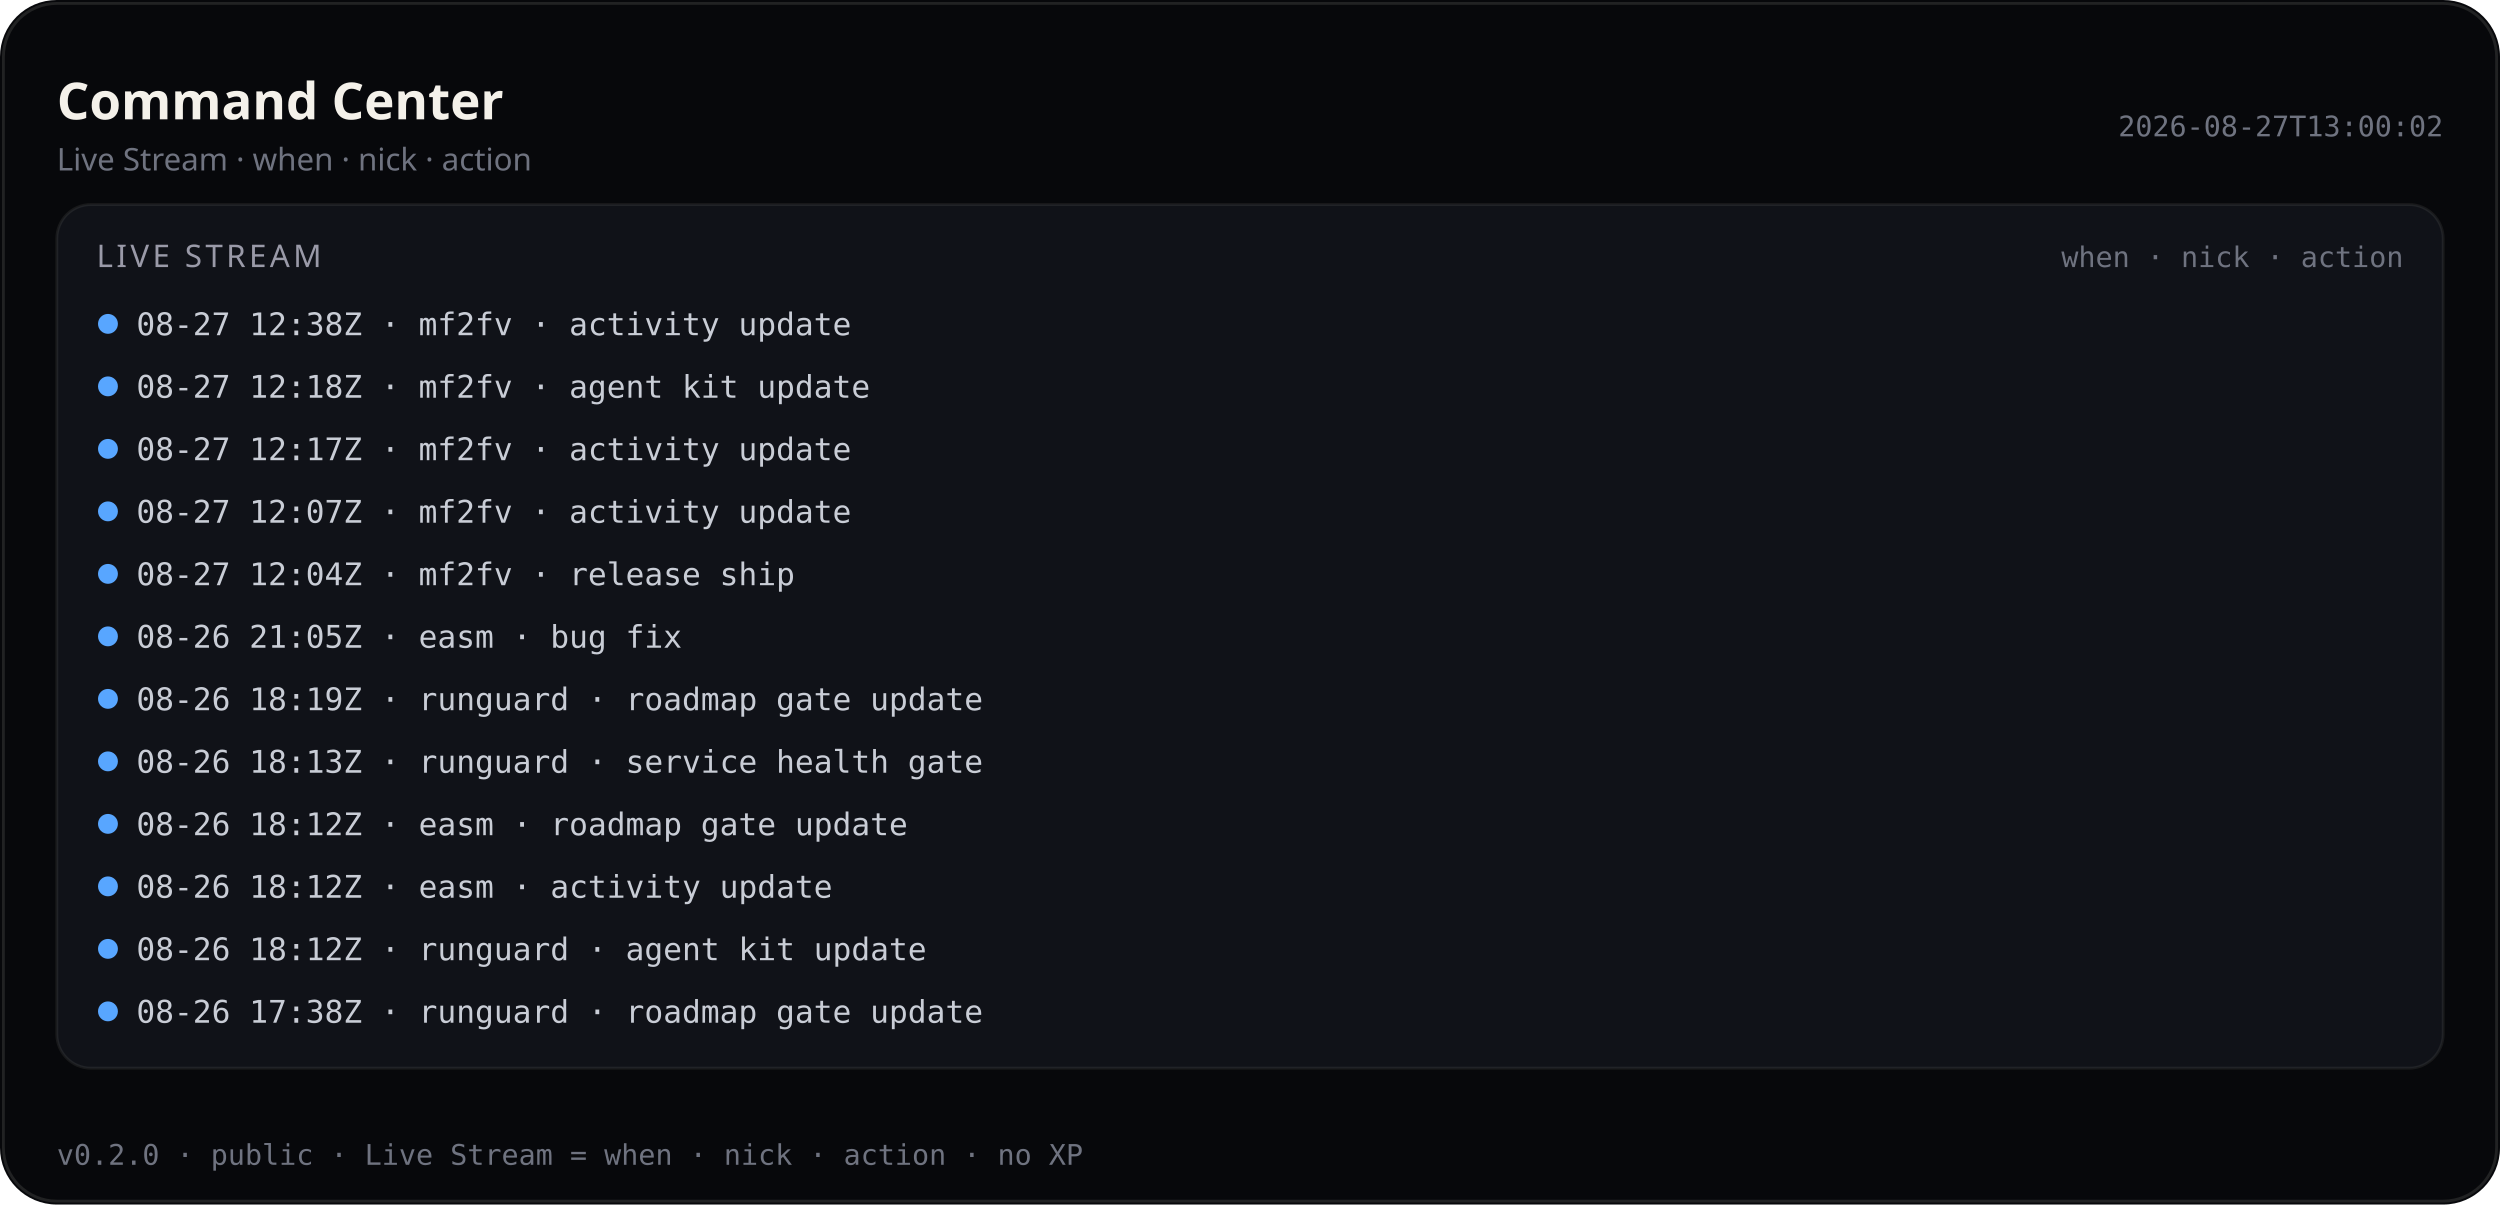
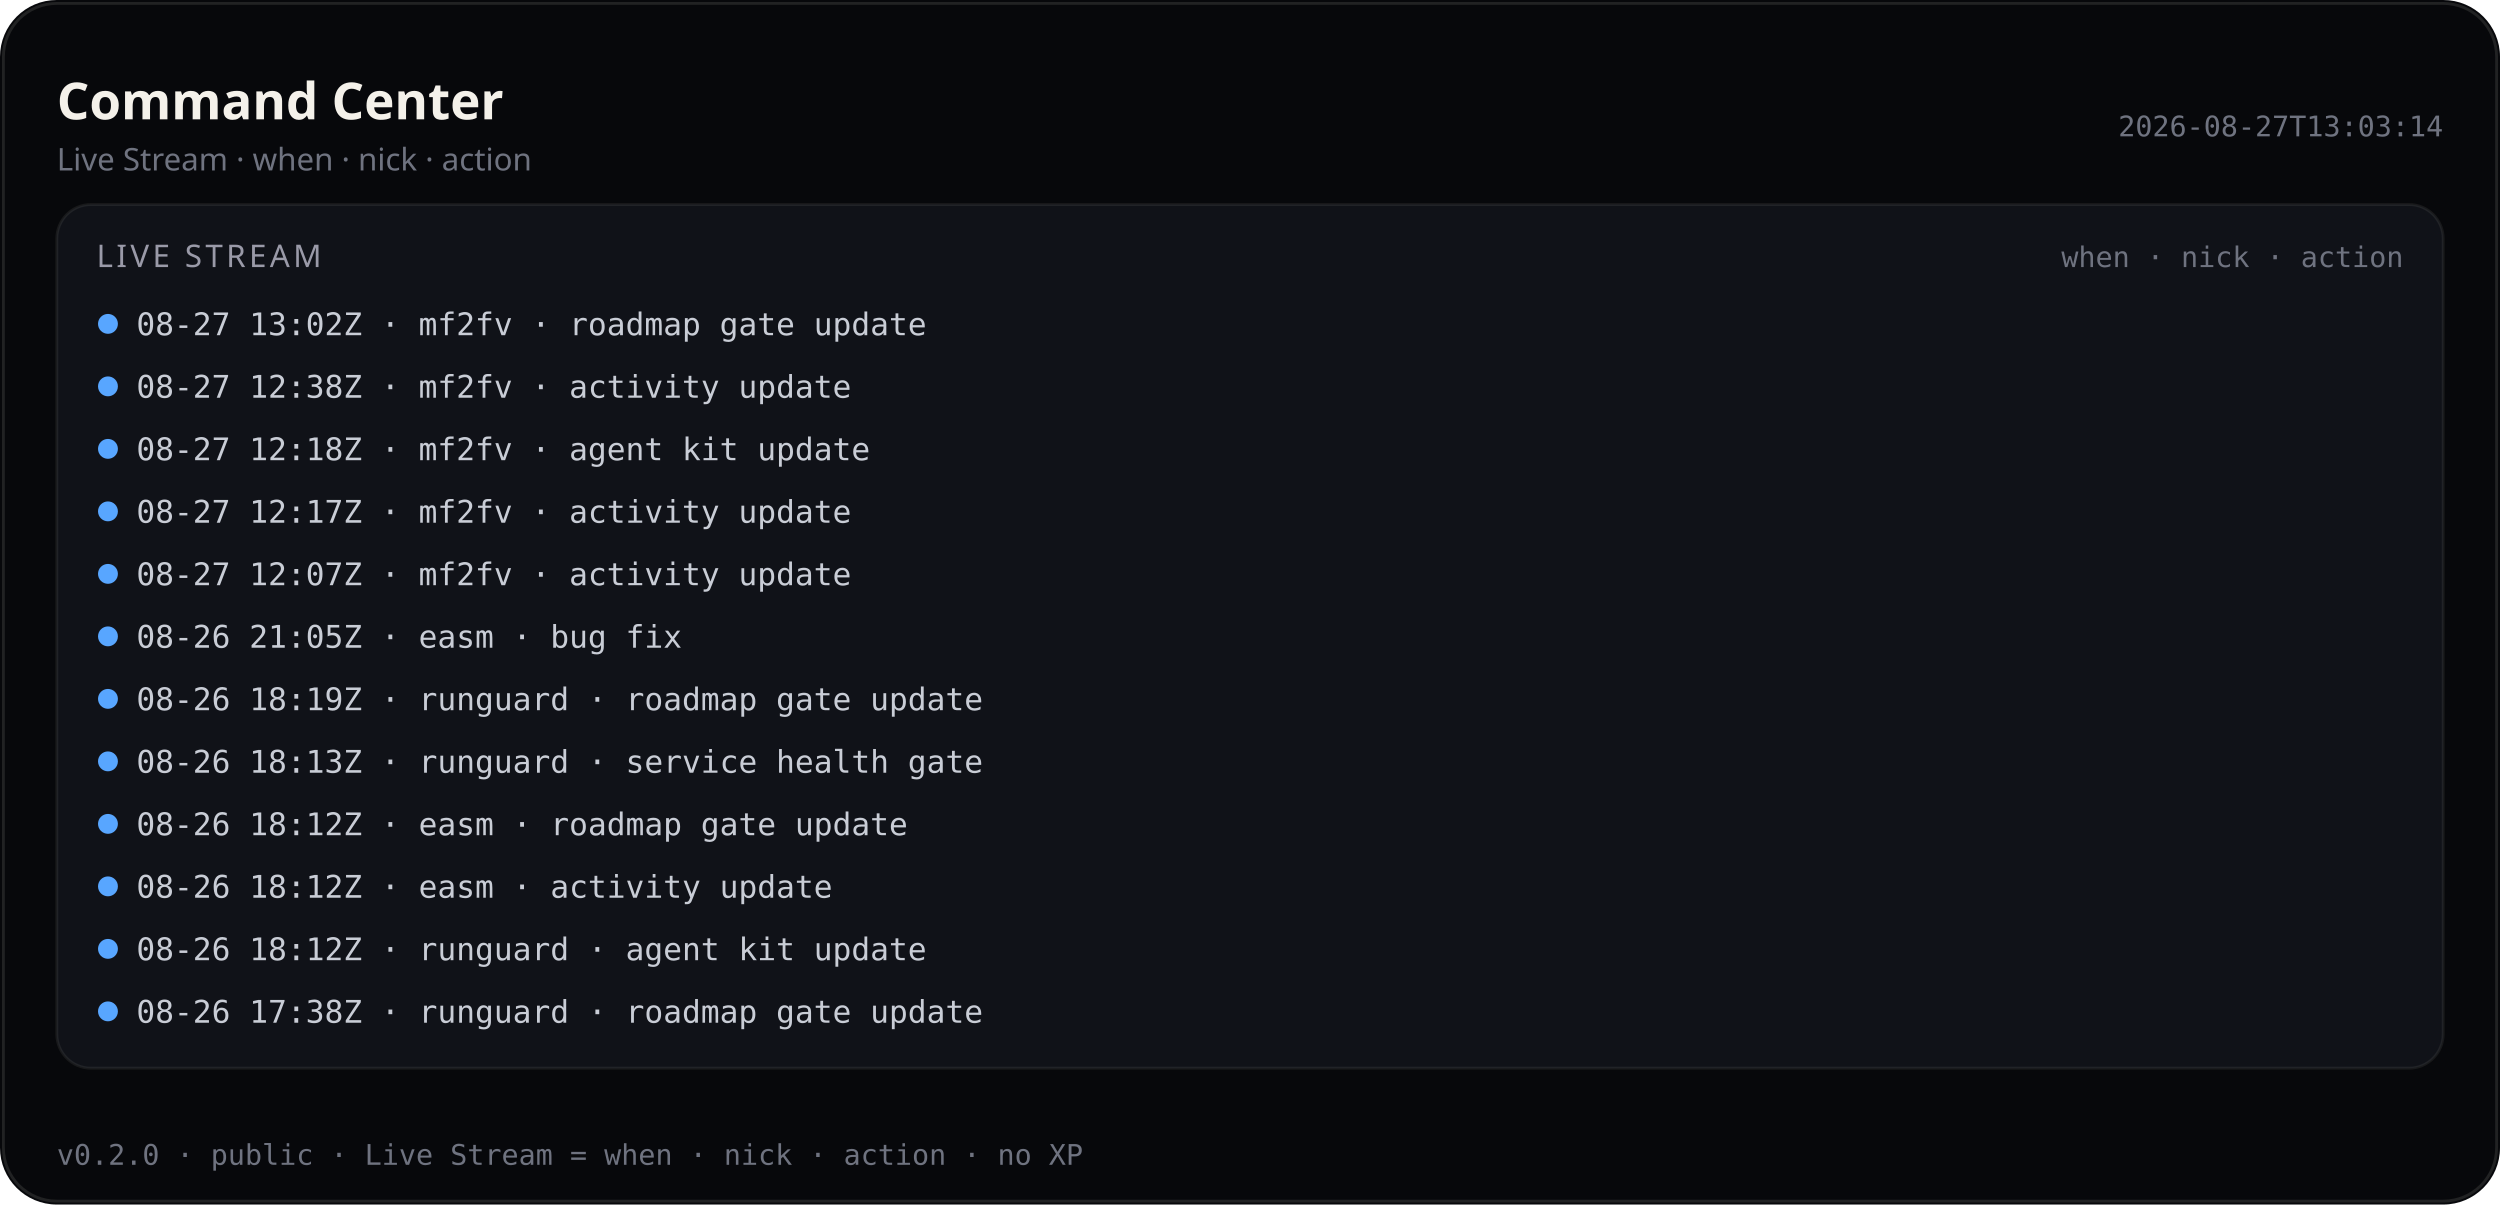
<svg xmlns="http://www.w3.org/2000/svg" viewBox="0 0 880 424" width="880" height="424" role="img" aria-label="Command Center — Live Stream (public)">
  <rect width="880" height="424" rx="20" fill="#07080b" />
  <rect x="1.2" y="1.2" width="877.6" height="421.6" rx="18.8" fill="none" stroke="rgba(232,228,214,0.12)" />
  <text x="20" y="42" fill="#f4f1ea" font-size="18" font-family="ui-sans-serif, system-ui, sans-serif" font-weight="600">Command Center</text>
  <text x="20" y="60" fill="#6f7380" font-size="11" font-family="ui-sans-serif, system-ui, sans-serif">Live Stream · when · nick · action</text>
-   <text x="860" y="48" fill="#6f7380" font-size="10" text-anchor="end" font-family="ui-monospace, SFMono-Regular, monospace">2026-08-27T13:00:02</text>
+   <text x="860" y="48" fill="#6f7380" font-size="10" text-anchor="end" font-family="ui-monospace, SFMono-Regular, monospace">2026-08-27T13:03:14</text>
  <rect x="20" y="72" width="840" height="304" rx="12" fill="#101218" stroke="rgba(232,228,214,0.08)" />
  <text x="34" y="94" fill="#9a9aa8" font-size="11" font-family="ui-sans-serif, system-ui, sans-serif" letter-spacing="1.2">LIVE STREAM</text>
  <text x="846" y="94" fill="#6f7380" font-size="10" text-anchor="end" font-family="ui-monospace, SFMono-Regular, monospace">when · nick · action</text>
  <defs>
    <clipPath id="live-stream-clip-pub">
      <rect x="20" y="72" width="840" height="304" />
    </clipPath>
  </defs>
  <g clip-path="url(#live-stream-clip-pub)">
    <circle cx="38" cy="114" r="3.5" fill="#58a6ff" />
-     <text x="48" y="118" fill="#c9cdd6" font-size="11" font-family="ui-monospace, SFMono-Regular, monospace">08-27 12:38Z · mf2fv · activity update</text>
+     <text x="48" y="118" fill="#c9cdd6" font-size="11" font-family="ui-monospace, SFMono-Regular, monospace">08-27 13:02Z · mf2fv · roadmap gate update</text>
    <circle cx="38" cy="136" r="3.5" fill="#58a6ff" />
-     <text x="48" y="140" fill="#c9cdd6" font-size="11" font-family="ui-monospace, SFMono-Regular, monospace">08-27 12:18Z · mf2fv · agent kit update</text>
+     <text x="48" y="140" fill="#c9cdd6" font-size="11" font-family="ui-monospace, SFMono-Regular, monospace">08-27 12:38Z · mf2fv · activity update</text>
    <circle cx="38" cy="158" r="3.5" fill="#58a6ff" />
-     <text x="48" y="162" fill="#c9cdd6" font-size="11" font-family="ui-monospace, SFMono-Regular, monospace">08-27 12:17Z · mf2fv · activity update</text>
+     <text x="48" y="162" fill="#c9cdd6" font-size="11" font-family="ui-monospace, SFMono-Regular, monospace">08-27 12:18Z · mf2fv · agent kit update</text>
    <circle cx="38" cy="180" r="3.5" fill="#58a6ff" />
-     <text x="48" y="184" fill="#c9cdd6" font-size="11" font-family="ui-monospace, SFMono-Regular, monospace">08-27 12:07Z · mf2fv · activity update</text>
+     <text x="48" y="184" fill="#c9cdd6" font-size="11" font-family="ui-monospace, SFMono-Regular, monospace">08-27 12:17Z · mf2fv · activity update</text>
    <circle cx="38" cy="202" r="3.5" fill="#58a6ff" />
-     <text x="48" y="206" fill="#c9cdd6" font-size="11" font-family="ui-monospace, SFMono-Regular, monospace">08-27 12:04Z · mf2fv · release ship</text>
+     <text x="48" y="206" fill="#c9cdd6" font-size="11" font-family="ui-monospace, SFMono-Regular, monospace">08-27 12:07Z · mf2fv · activity update</text>
    <circle cx="38" cy="224" r="3.5" fill="#58a6ff" />
    <text x="48" y="228" fill="#c9cdd6" font-size="11" font-family="ui-monospace, SFMono-Regular, monospace">08-26 21:05Z · easm · bug fix</text>
    <circle cx="38" cy="246" r="3.5" fill="#58a6ff" />
    <text x="48" y="250" fill="#c9cdd6" font-size="11" font-family="ui-monospace, SFMono-Regular, monospace">08-26 18:19Z · runguard · roadmap gate update</text>
    <circle cx="38" cy="268" r="3.5" fill="#58a6ff" />
    <text x="48" y="272" fill="#c9cdd6" font-size="11" font-family="ui-monospace, SFMono-Regular, monospace">08-26 18:13Z · runguard · service health gate</text>
    <circle cx="38" cy="290" r="3.5" fill="#58a6ff" />
    <text x="48" y="294" fill="#c9cdd6" font-size="11" font-family="ui-monospace, SFMono-Regular, monospace">08-26 18:12Z · easm · roadmap gate update</text>
    <circle cx="38" cy="312" r="3.5" fill="#58a6ff" />
    <text x="48" y="316" fill="#c9cdd6" font-size="11" font-family="ui-monospace, SFMono-Regular, monospace">08-26 18:12Z · easm · activity update</text>
    <circle cx="38" cy="334" r="3.5" fill="#58a6ff" />
    <text x="48" y="338" fill="#c9cdd6" font-size="11" font-family="ui-monospace, SFMono-Regular, monospace">08-26 18:12Z · runguard · agent kit update</text>
    <circle cx="38" cy="356" r="3.5" fill="#58a6ff" />
    <text x="48" y="360" fill="#c9cdd6" font-size="11" font-family="ui-monospace, SFMono-Regular, monospace">08-26 17:38Z · runguard · roadmap gate update</text>
  </g>
  <text x="20" y="410" fill="#6f7380" font-size="10" font-family="ui-monospace, SFMono-Regular, monospace">v0.2.0 · public · Live Stream = when · nick · action · no XP</text>
</svg>
